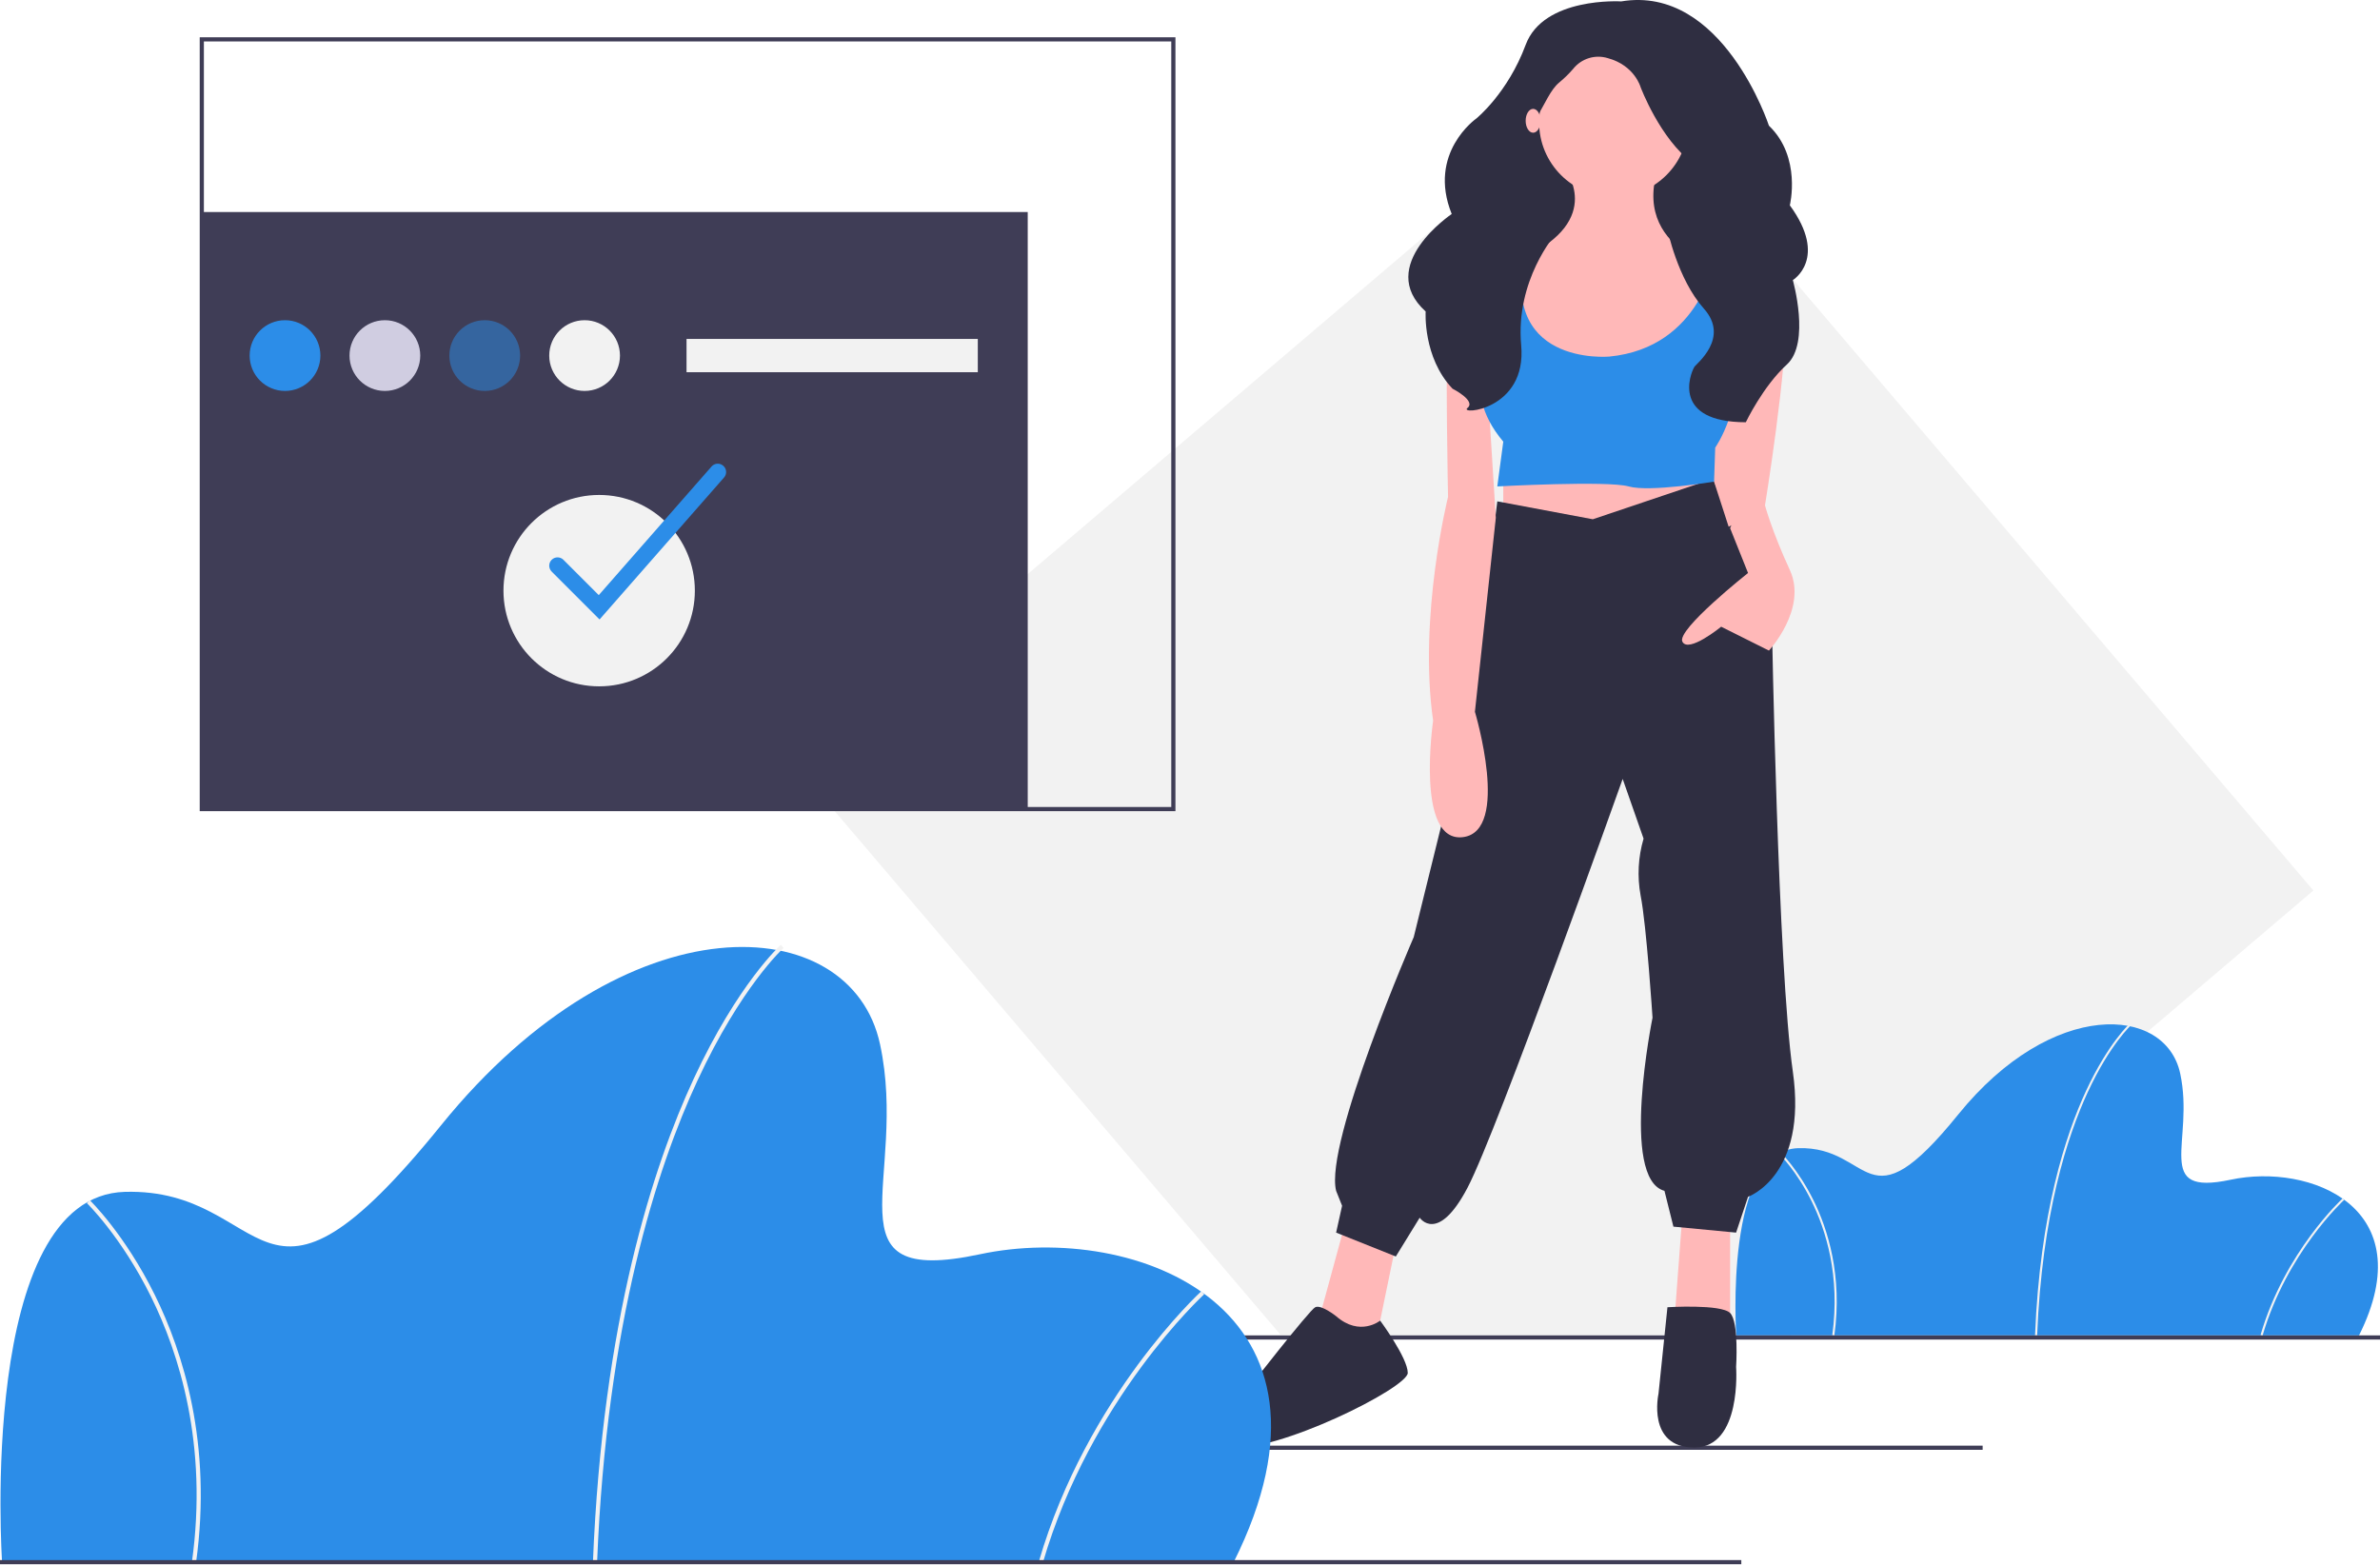
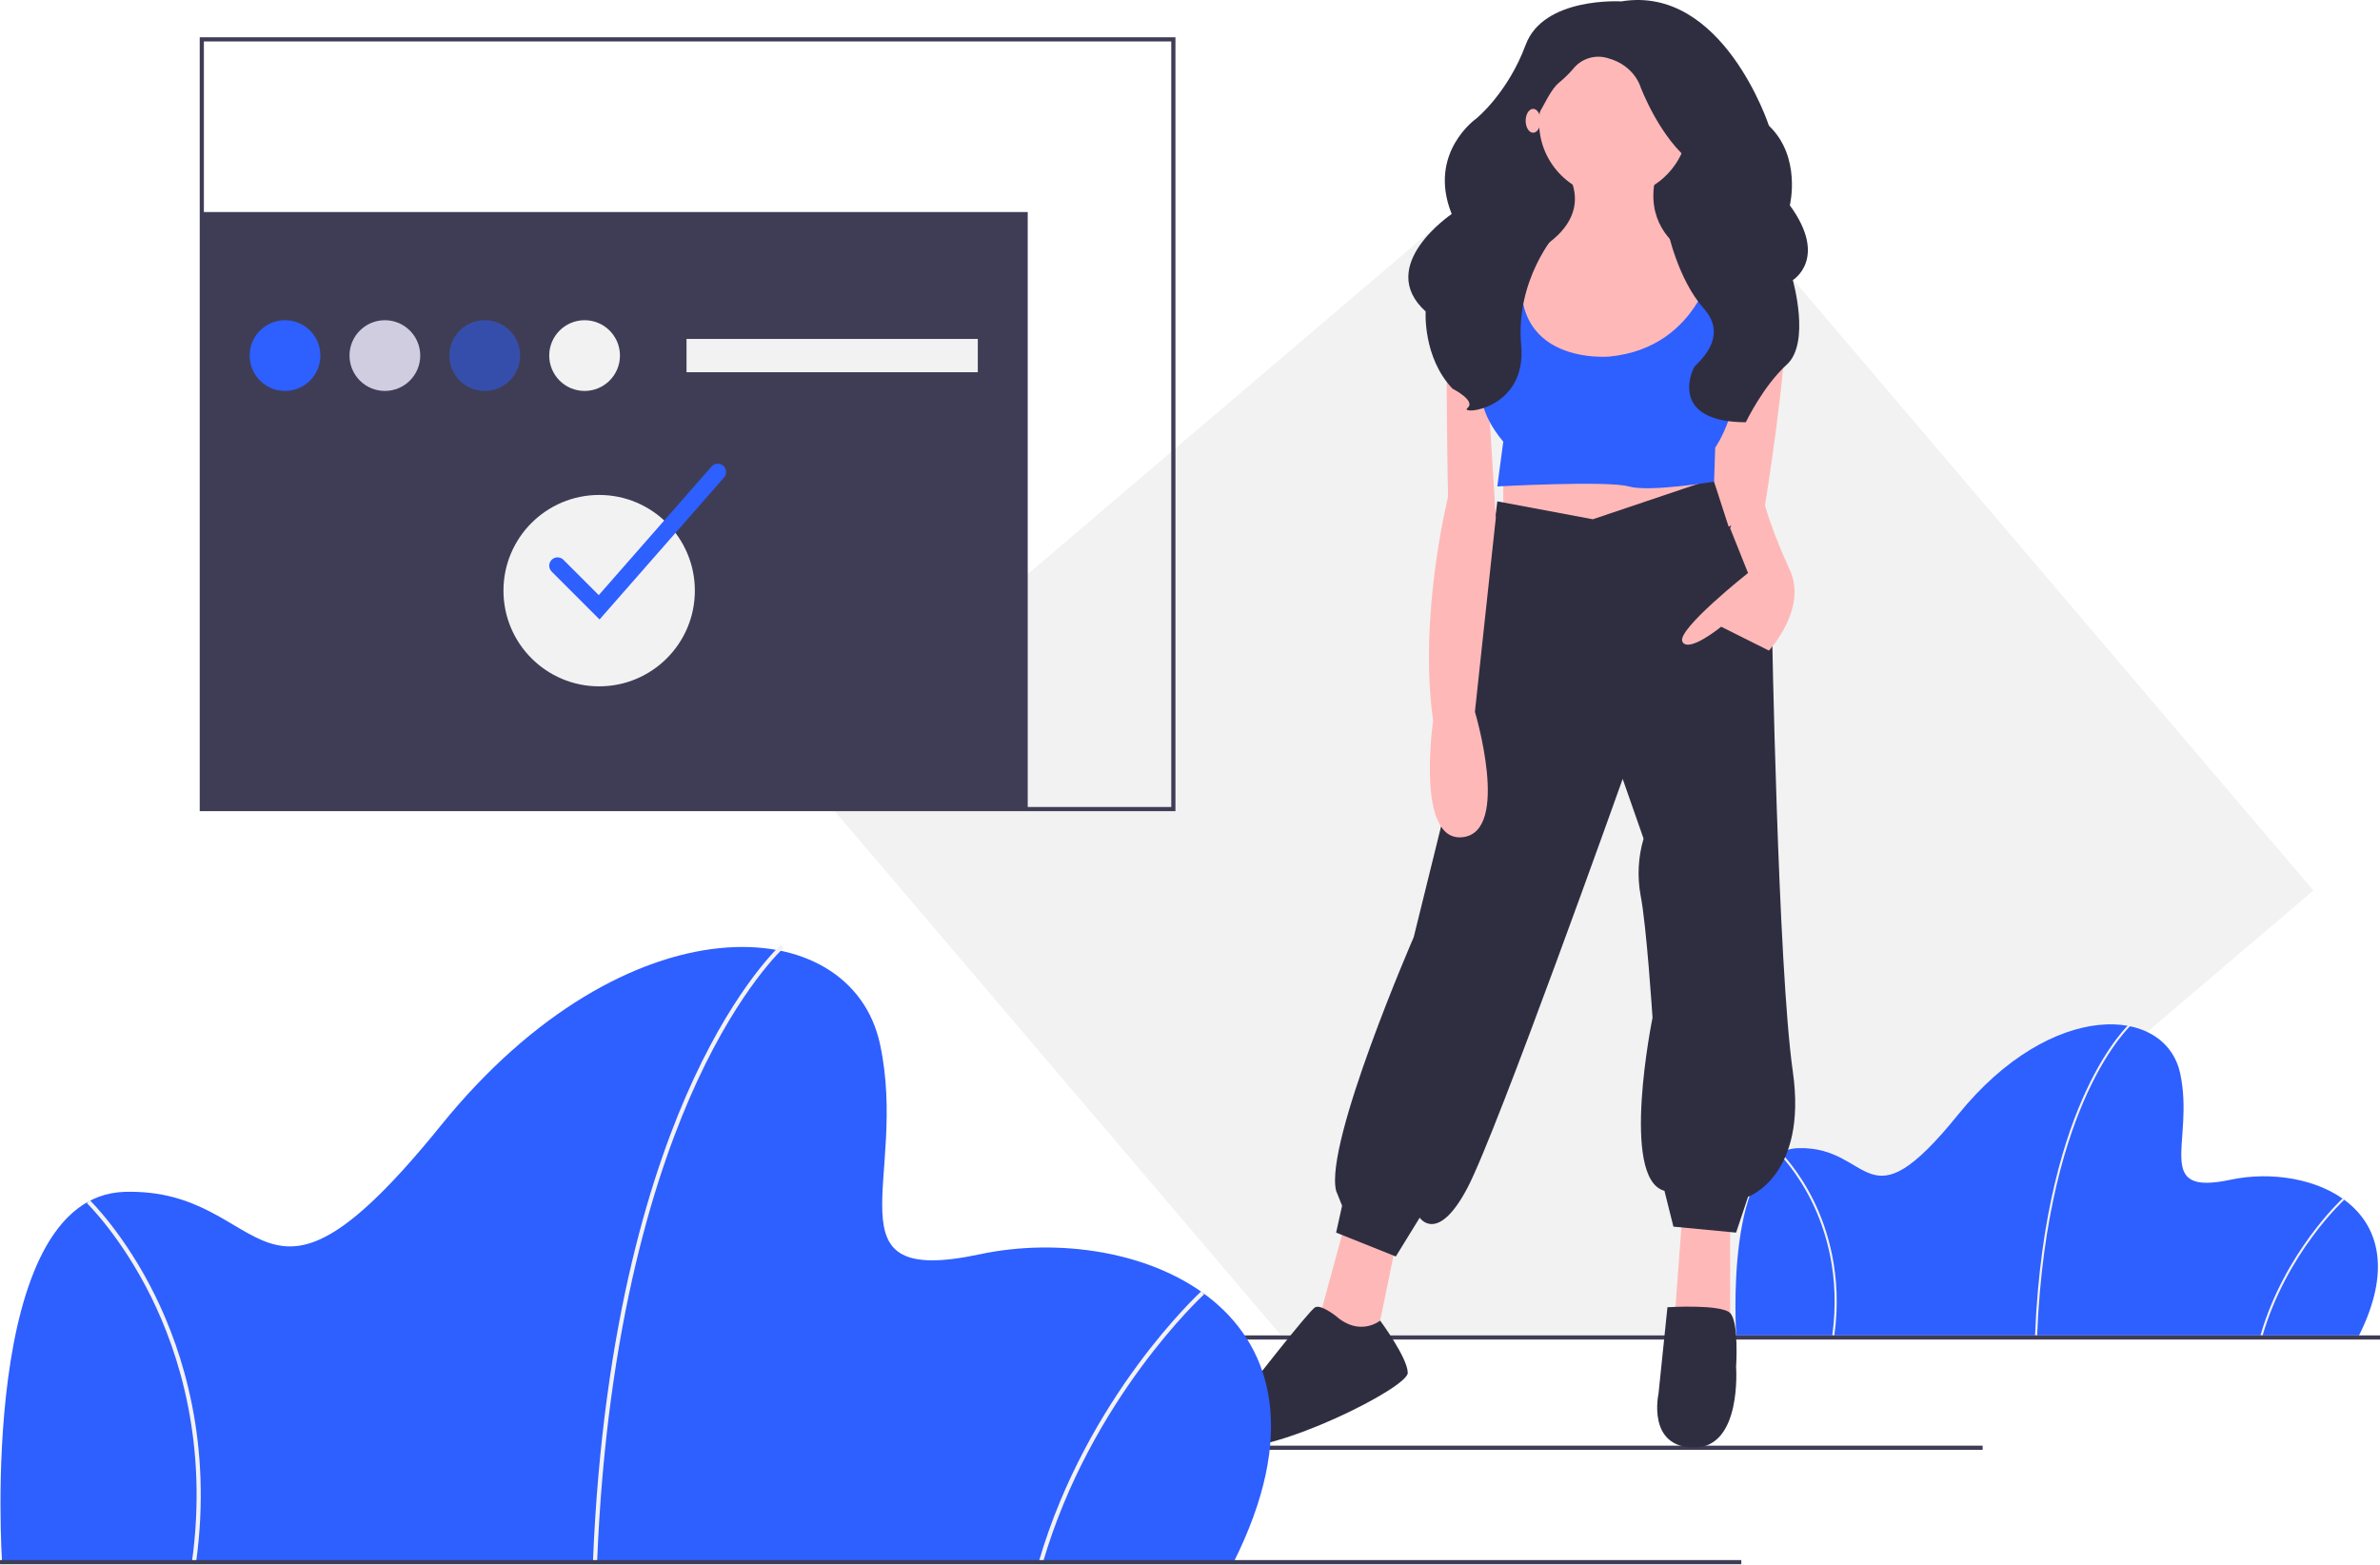
<svg xmlns="http://www.w3.org/2000/svg" id="a3f12c09-8e82-4948-a300-d3a23113d6dc" data-name="Layer 1" width="1144" height="751.924" viewBox="0 0 1144 751.924">
  <polygon points="1111.983 428.056 904.837 604.443 859.514 643.032 732.687 642.258 624.449 641.6 615.459 641.547 593.494 615.748 506.164 513.186 462.326 461.696 449.145 446.22 439.61 435.019 418.361 410.063 383.958 369.662 418.802 339.995 452.079 311.657 475.999 291.291 777.168 34.846 1111.983 428.056" fill="#f2f2f2" />
  <rect x="97" y="101.924" width="397" height="287" fill="#3f3d56" />
  <rect x="579" y="694.924" width="374" height="2" fill="#3f3d56" />
-   <path d="M1161.924,715.962H862.57s-6.068-88.997,29.834-90.008,31.857,39.442,76.861-16.181,99.616-52.589,106.695-19.721-13.653,59.163,24.272,51.072S1192.769,654.271,1161.924,715.962Z" transform="translate(-28 -74.03824)" fill="#2C8DE8" />
+   <path d="M1161.924,715.962H862.57s-6.068-88.997,29.834-90.008,31.857,39.442,76.861-16.181,99.616-52.589,106.695-19.721-13.653,59.163,24.272,51.072S1192.769,654.271,1161.924,715.962Z" transform="translate(-28 -74.03824)" fill="#2E5FFF" />
  <path d="M1007.194,715.982l-1.01-.04c2.356-58.595,14.628-96.243,24.508-117.507,10.727-23.089,21.064-32.436,21.167-32.528l.672.756c-.102.091-10.318,9.345-20.959,32.278C1021.746,620.115,1009.541,657.608,1007.194,715.982Z" transform="translate(-28 -74.03824)" fill="#f2f2f2" />
  <path d="M1115.538,716.103l-.971-.282c11.691-40.126,39.22-65.461,39.497-65.712l.679.749C1154.469,651.106,1127.145,676.262,1115.538,716.103Z" transform="translate(-28 -74.03824)" fill="#f2f2f2" />
  <path d="M909.72,716.031l-1.002-.139c3.966-28.606-3.198-50.8-9.907-64.38-7.264-14.705-15.553-22.736-15.636-22.816l.7-.73c.084.08,8.501,8.235,15.843,23.098C906.489,664.772,913.721,687.171,909.72,716.031Z" transform="translate(-28 -74.03824)" fill="#f2f2f2" />
  <rect x="43" y="641.924" width="1101" height="2" fill="#3f3d56" />
  <rect x="724.735" y="39.413" width="94.695" height="117.651" fill="#2f2e41" />
  <polygon points="646.54 588.213 633.627 635.561 655.149 651.343 660.888 647.039 670.931 598.257 646.54 588.213" fill="#ffb8b8" />
  <polygon points="808.669 583.909 804.365 641.3 831.626 641.3 831.626 588.213 808.669 583.909" fill="#ffb8b8" />
  <polygon points="722.583 220.912 722.583 255.346 775.67 263.955 821.582 245.303 812.974 223.781 722.583 220.912" fill="#ffb8b8" />
  <path d="M793.626,323.646l-45.913-8.609-11.478,93.26L707.54,524.514s-43.043,98.999-37.304,121.956l2.87,7.174-2.87,12.913,28.695,11.478,11.478-18.652s8.609,12.913,22.956-14.348S807.974,448.471,807.974,448.471l10.043,28.695a59.132,59.132,0,0,0-1.435,27.261c2.87,14.348,5.739,58.826,5.739,58.826s-15.782,77.478,5.739,83.217l4.304,17.217,30.13,2.87,5.739-17.217s28.695-10.043,21.522-60.26-10.043-215.216-10.043-215.216l-28.266-69.693Z" transform="translate(-28 -74.03824)" fill="#2f2e41" />
  <path d="M670.236,706.73s-7.174-5.739-10.043-4.304-33,40.174-33,40.174-31.565,24.391-8.609,27.261,86.086-28.695,86.086-35.869-13.265-25.141-13.265-25.141S681.714,716.773,670.236,706.73Z" transform="translate(-28 -74.03824)" fill="#2f2e41" />
  <path d="M829.496,702.425s25.826-1.604,30.13,2.785,2.87,25.911,2.87,25.911,2.87,38.739-20.087,38.739-17.217-25.826-17.217-25.826Z" transform="translate(-28 -74.03824)" fill="#2f2e41" />
  <circle cx="775.67" cy="58.783" r="35.869" fill="#ffb8b8" />
  <path d="M779.996,155.06s20.087,24.391-20.087,43.043,28.695,96.13,28.695,96.13,80.347-30.13,73.173-88.956c0,0-48.782-8.609-37.304-48.782Z" transform="translate(-28 -74.03824)" fill="#ffb8b8" />
  <path d="M758.474,196.668s-33-4.304-34.435,22.956,0,93.26,0,93.26-14.348,57.391-7.174,107.608c0,0-8.609,58.826,14.348,55.956s5.739-60.26,5.739-60.26l10.043-93.26-4.304-68.869,18.652-41.608Z" transform="translate(-28 -74.03824)" fill="#ffb8b8" />
  <path d="M853.447,203.007s31.287-.599,32.722,22.357-10.043,93.26-10.043,93.26l-17.217,8.609-15.782-48.782Z" transform="translate(-28 -74.03824)" fill="#ffb8b8" />
  <path d="M862.495,320.776l-2.87,7.174,8.609,21.522s-34.435,27.261-31.565,33,18.652-7.174,18.652-7.174l22.956,11.478s18.652-20.087,10.043-38.739-11.934-31.04-11.934-31.04S863.93,316.472,862.495,320.776Z" transform="translate(-28 -74.03824)" fill="#ffb8b8" />
-   <path d="M752.018,191.647l-4.304,47.347s-20.087,20.087,2.87,47.347l-2.87,21.522s53.087-2.87,63.13,0,41.06-2.31,41.06-2.31l.548-16.342s14.348-20.087,10.043-50.217,0-40.174,0-40.174l-10.043-1.435s-6.456,43.761-50.934,48.065c0,0-55.239,5.022-39.456-53.804Z" transform="translate(-28 -74.03824)" fill="#2C8DE8" />
+   <path d="M752.018,191.647l-4.304,47.347s-20.087,20.087,2.87,47.347l-2.87,21.522s53.087-2.87,63.13,0,41.06-2.31,41.06-2.31l.548-16.342s14.348-20.087,10.043-50.217,0-40.174,0-40.174l-10.043-1.435s-6.456,43.761-50.934,48.065c0,0-55.239,5.022-39.456-53.804Z" transform="translate(-28 -74.03824)" fill="#2E5FFF" />
  <path d="M807.257,74.713s-37.304-2.313-45.913,20.885-23.674,35.376-23.674,35.376-23.731,16.496-11.866,45.944c0,0-36.917,24.808-12.526,46.846,0,0-1.435,22.037,12.913,37.116,0,0,11.478,5.799,7.174,9.279s28.695,1.16,25.826-30.157,16.5-53.376,16.5-53.376-18.652-40.603-10.043-54.521c5.227-8.45,7.471-14.752,11.81-18.399a54.432,54.432,0,0,0,6.698-6.537,15.455,15.455,0,0,1,16.644-5.191c12.913,3.48,15.782,13.918,15.782,13.918s9.326,24.937,25.108,36.536-12.196,31.896-12.196,31.896,4.863,23.898,17.497,38.046-3.641,26.481-4.584,28.067c-2.152,3.619-10.747,26.474,24.757,26.576,0,0,8.243-17.297,19.721-27.736s2.87-40.595,2.87-40.595,17.217-10.439-1.435-35.956c0,0,5.739-23.197-10.043-38.276C878.278,134.453,856.039,66.594,807.257,74.713Z" transform="translate(-28 -74.03824)" fill="#2f2e41" />
  <ellipse cx="736.931" cy="58.065" rx="3.587" ry="5.739" fill="#ffb8b8" />
-   <path d="M621,824.962H29s-12-176,59-178,63,78,152-32,197-104,211-39-27,117,48,101S682,702.962,621,824.962Z" transform="translate(-28 -74.03824)" fill="#2C8DE8" />
+   <path d="M621,824.962H29s-12-176,59-178,63,78,152-32,197-104,211-39-27,117,48,101S682,702.962,621,824.962Z" transform="translate(-28 -74.03824)" fill="#2E5FFF" />
  <path d="M315.007,825.002l-1.998-.08c4.66-115.877,28.928-190.329,48.466-232.381,21.214-45.661,41.656-64.145,41.86-64.327l1.329,1.495c-.201.18-20.405,18.48-41.449,63.832C343.785,635.415,319.649,709.561,315.007,825.002Z" transform="translate(-28 -74.03824)" fill="#f2f2f2" />
  <path d="M529.267,825.241l-1.92-.559c23.119-79.354,77.562-129.455,78.109-129.952l1.344,1.48C606.257,696.704,552.222,746.451,529.267,825.241Z" transform="translate(-28 -74.03824)" fill="#f2f2f2" />
  <path d="M122.243,825.099l-1.981-.275c7.844-56.57-6.325-100.461-19.592-127.318-14.366-29.08-30.757-44.963-30.921-45.12l1.384-1.443c.167.159,16.811,16.286,31.33,45.678C115.854,723.729,130.156,768.025,122.243,825.099Z" transform="translate(-28 -74.03824)" fill="#f2f2f2" />
  <rect y="749.924" width="837" height="2" fill="#3f3d56" />
  <path d="M593,463.962H124v-372H593Zm-467-2H591v-368H126Z" transform="translate(-28 -74.03824)" fill="#3f3d56" />
-   <circle cx="137" cy="170.924" r="17" fill="#2C8DE8" />
+   <circle cx="137" cy="170.924" r="17" fill="#2E5FFF" />
  <circle cx="185" cy="170.924" r="17" fill="#d0cde1" />
-   <circle cx="233" cy="170.924" r="17" fill="#2C8DE8" opacity="0.5" />
+   <circle cx="233" cy="170.924" r="17" fill="#2E5FFF" opacity="0.5" />
  <circle cx="281" cy="170.924" r="17" fill="#f2f2f2" />
  <rect x="330" y="162.924" width="140" height="16" fill="#f2f2f2" />
  <circle cx="288" cy="283.924" r="46" fill="#f2f2f2" />
-   <path d="M316.191,371.81l-23.02-23.02a4,4,0,0,1,5.657-5.657l16.98,16.98,54.184-61.789a4,4,0,1,1,6.015,5.274Z" transform="translate(-28 -74.03824)" fill="#2C8DE8" />
+   <path d="M316.191,371.81l-23.02-23.02a4,4,0,0,1,5.657-5.657l16.98,16.98,54.184-61.789a4,4,0,1,1,6.015,5.274Z" transform="translate(-28 -74.03824)" fill="#2E5FFF" />
</svg>
